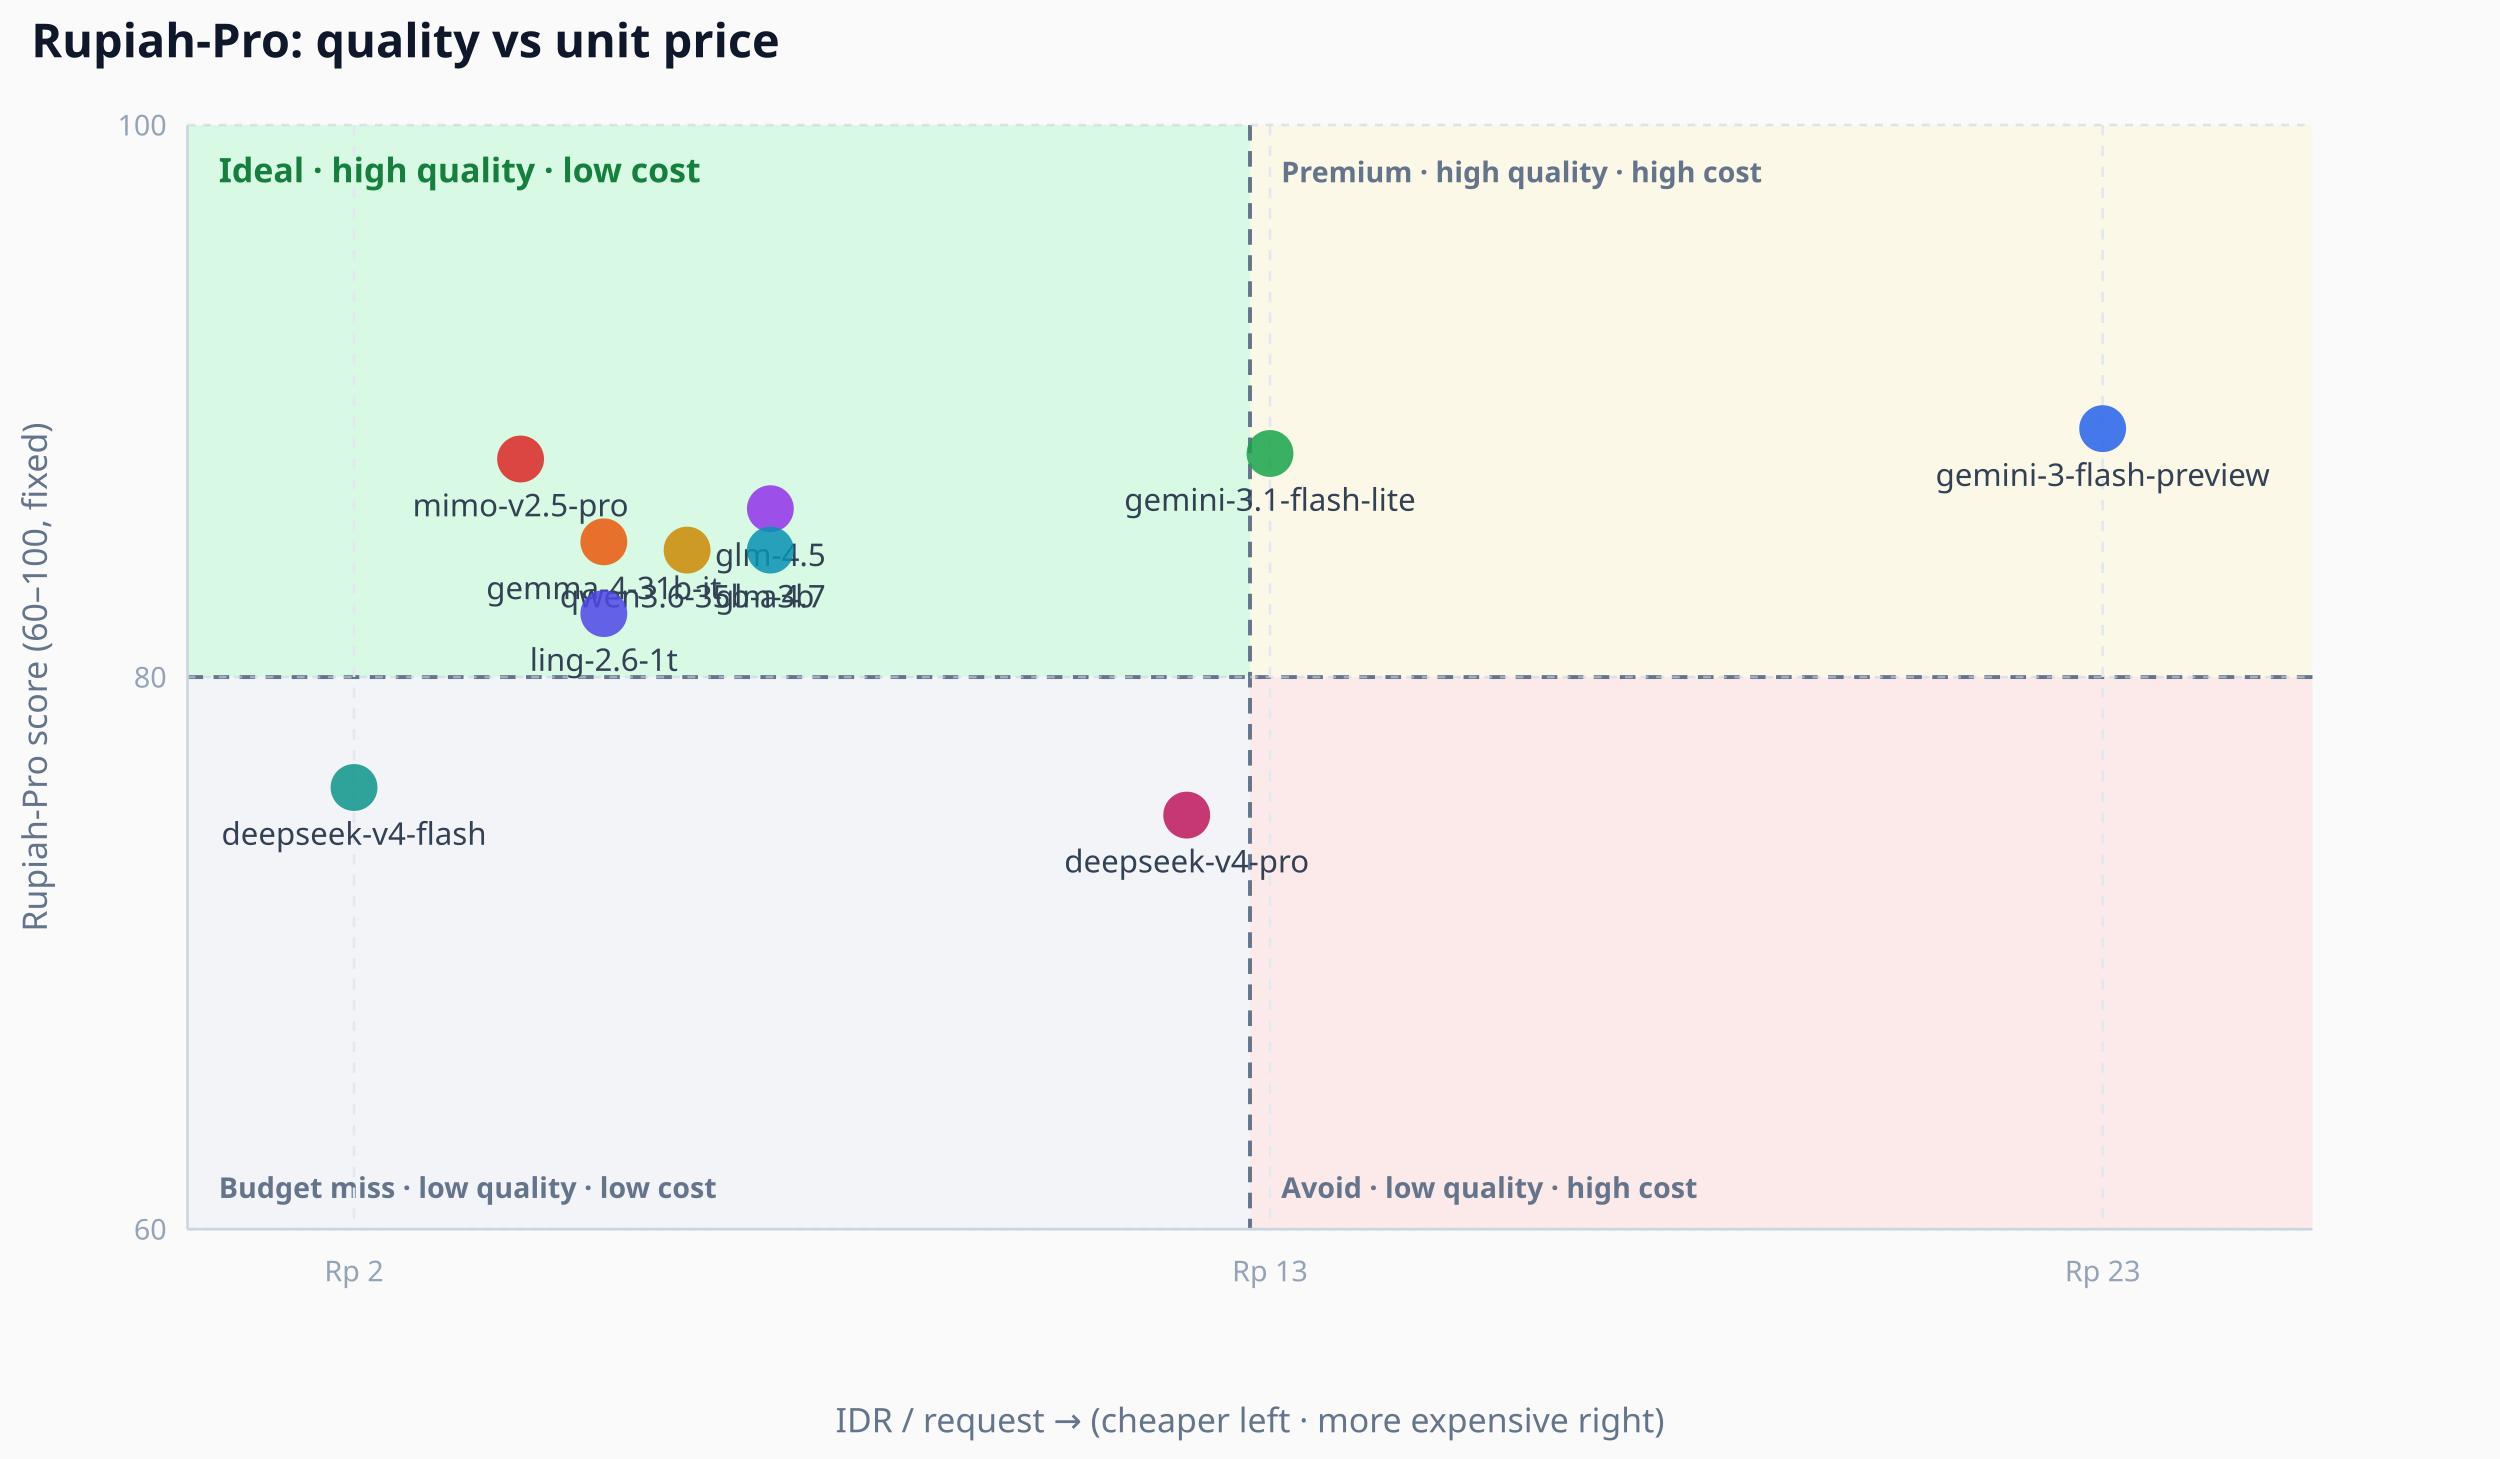
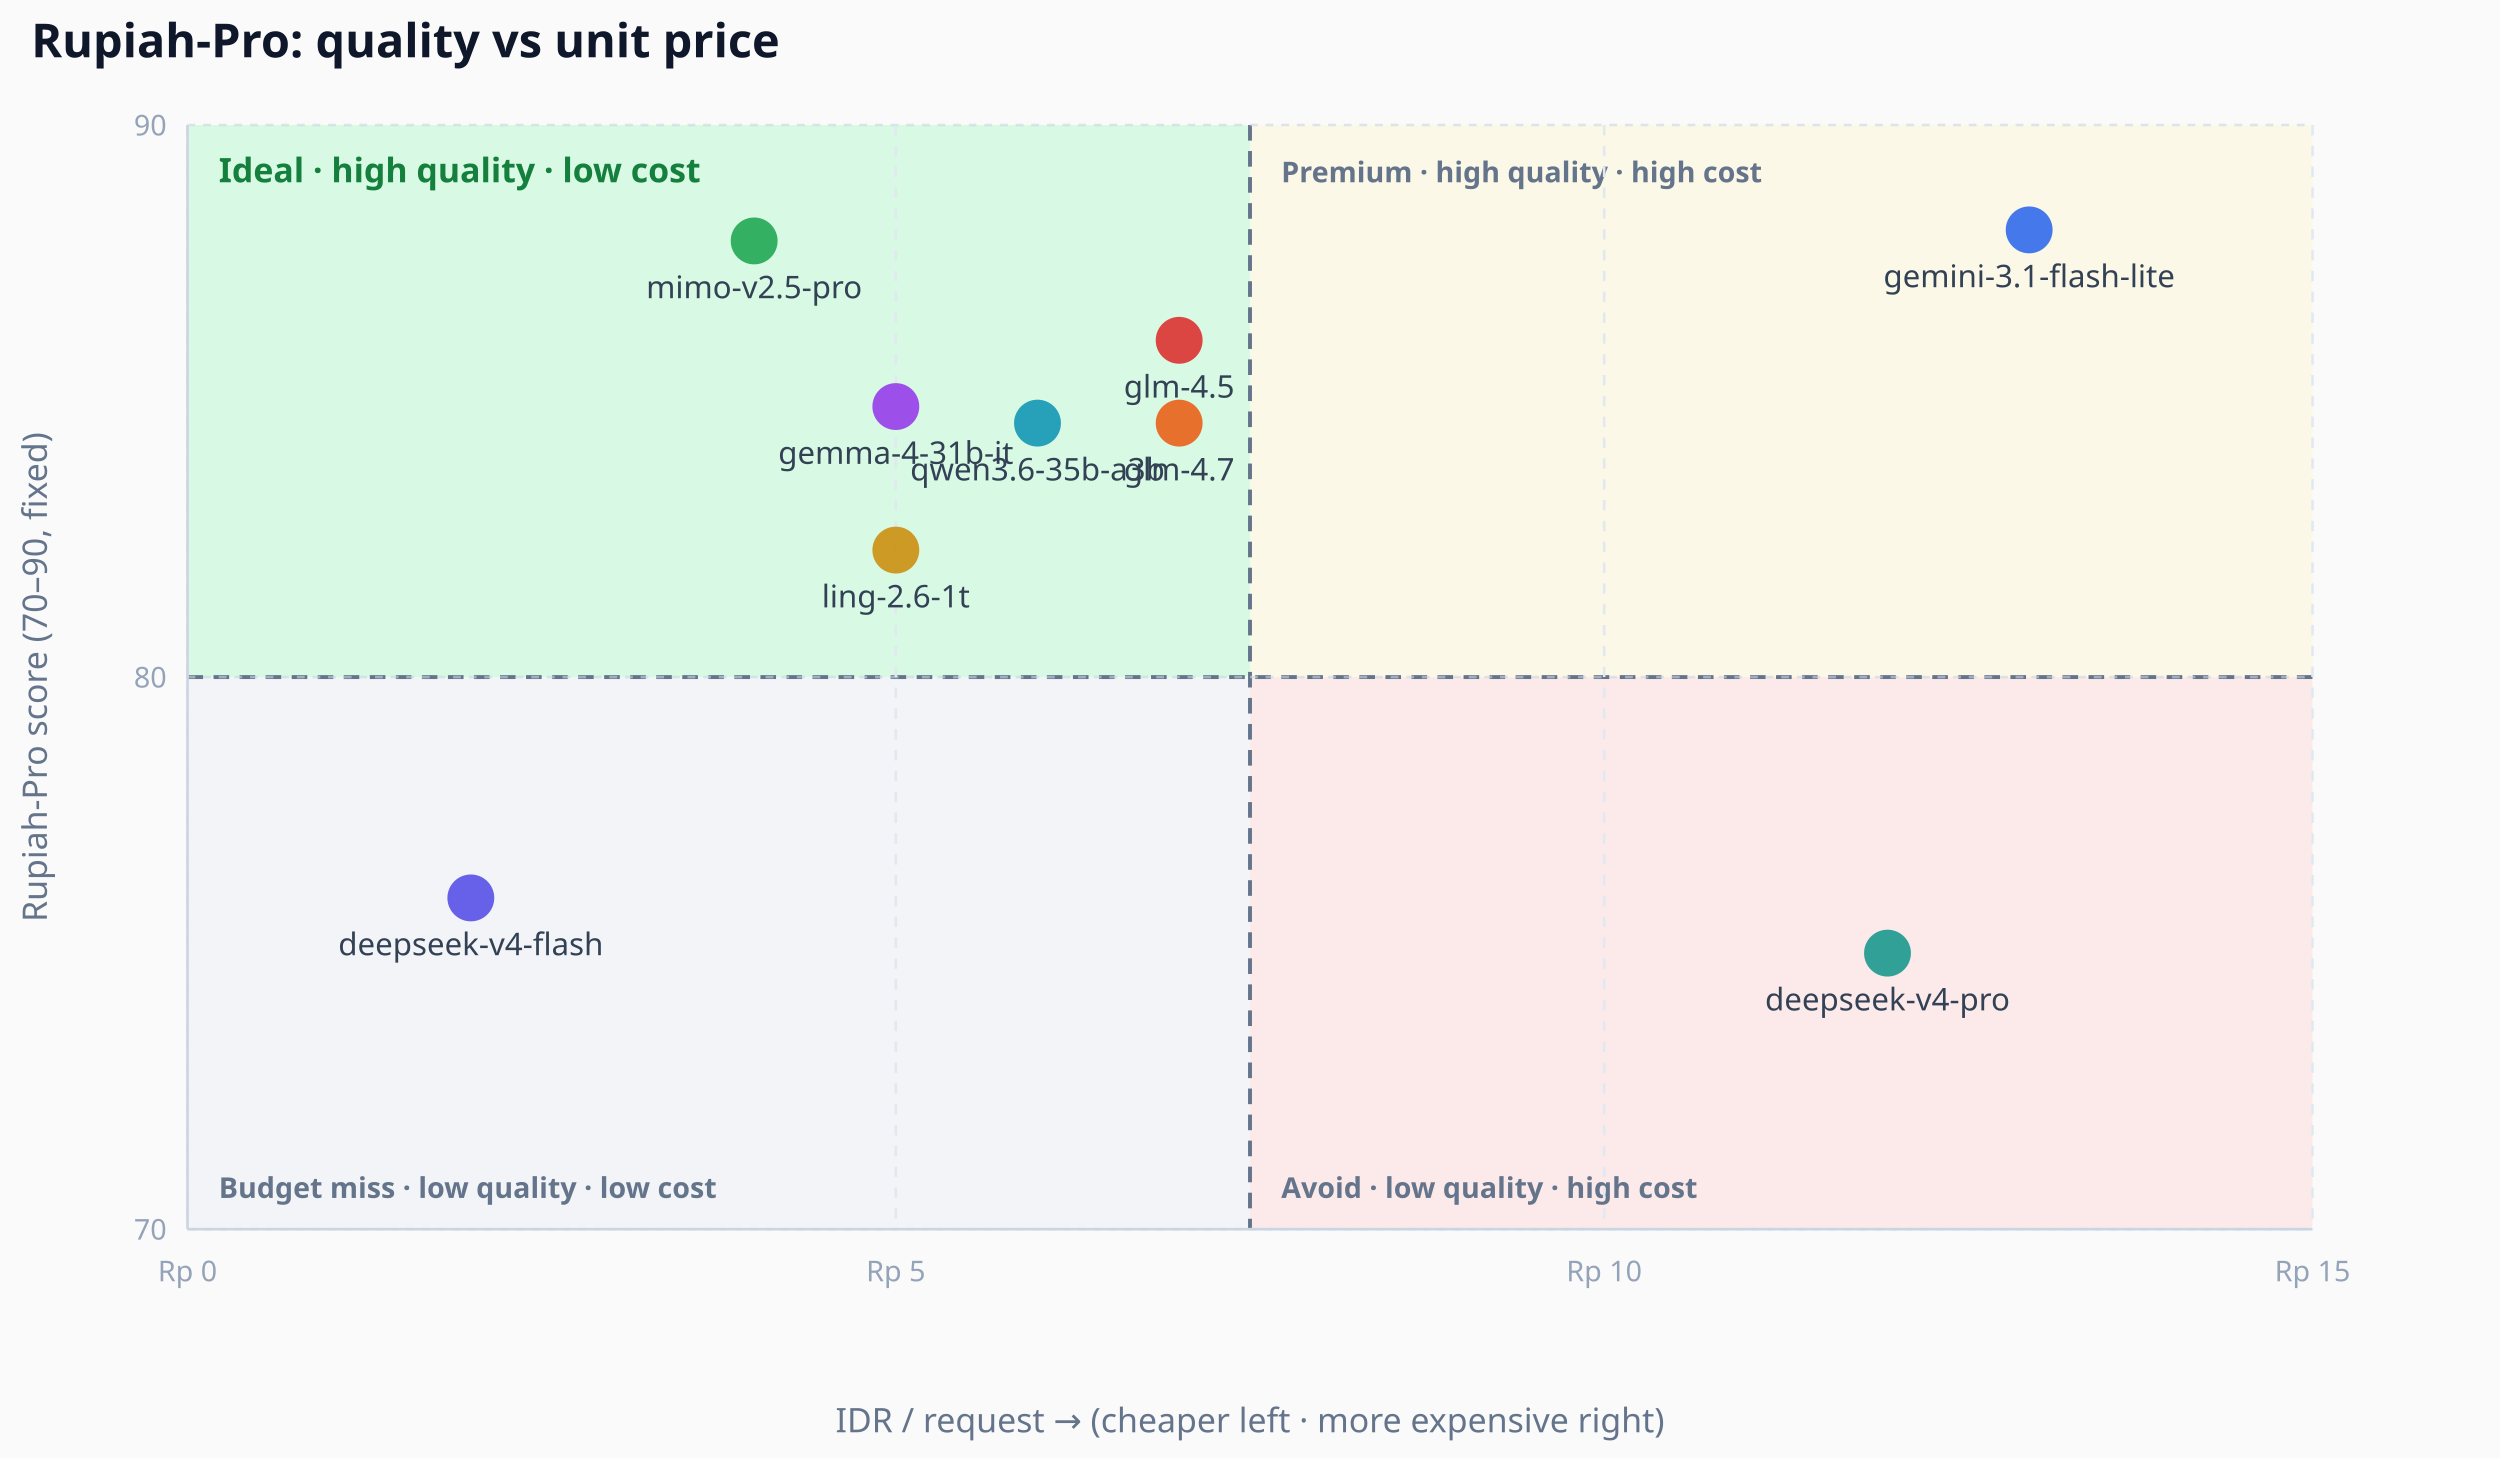
<svg xmlns="http://www.w3.org/2000/svg" viewBox="0 0 960 560" width="960" height="560">
  <style>
    .title { font: 600 18px system-ui, sans-serif; fill: #0f172a; }
    .axis { font: 13px system-ui, sans-serif; fill: #64748b; }
    .tick { font: 11px system-ui, sans-serif; fill: #94a3b8; }
    .dot-label { font: 12px system-ui, sans-serif; fill: #334155; }
    .ideal { font: 700 13px system-ui, sans-serif; fill: #15803d; }
    .quad-label { font: 600 11px system-ui, sans-serif; fill: #64748b; }
  </style>
  <rect width="100%" height="100%" fill="#fafafa" />
  <text x="12" y="22" class="title">Rupiah-Pro: quality vs unit price</text>
  <rect x="72" y="48" width="408" height="212" fill="#bbf7d0" opacity="0.55" rx="2" />
  <rect x="480" y="48" width="408" height="212" fill="#fef3c7" opacity="0.35" rx="2" />
  <rect x="72" y="260" width="408" height="212" fill="#e2e8f0" opacity="0.35" rx="2" />
  <rect x="480" y="260" width="408" height="212" fill="#fecaca" opacity="0.35" rx="2" />
  <line x1="480" y1="48" x2="480" y2="472" stroke="#64748b" stroke-width="1.5" stroke-dasharray="6 4" />
  <line x1="72" y1="260" x2="888" y2="260" stroke="#64748b" stroke-width="1.5" stroke-dasharray="6 4" />
  <text x="84" y="70" class="ideal">Ideal · high quality · low cost</text>
  <text x="492" y="70" class="quad-label">Premium · high quality · high cost</text>
  <text x="84" y="460" class="quad-label">Budget miss · low quality · low cost</text>
  <text x="492" y="460" class="quad-label">Avoid · low quality · high cost</text>
  <line x1="72" y1="472" x2="888" y2="472" stroke="#cbd5e1" stroke-dasharray="3 3" opacity="0.6" />
-   <text x="64" y="476" text-anchor="end" class="tick">60</text>
+   <text x="64" y="476" text-anchor="end" class="tick">70</text>
  <line x1="72" y1="260" x2="888" y2="260" stroke="#cbd5e1" stroke-dasharray="3 3" opacity="0.6" />
  <text x="64" y="264" text-anchor="end" class="tick">80</text>
  <line x1="72" y1="48" x2="888" y2="48" stroke="#cbd5e1" stroke-dasharray="3 3" opacity="0.6" />
-   <text x="64" y="52" text-anchor="end" class="tick">100</text>
-   <line x1="135.95" y1="48" x2="135.95" y2="472" stroke="#e2e8f0" stroke-dasharray="4 4" />
-   <text x="135.95" y="492" text-anchor="middle" class="tick">Rp 2</text>
-   <line x1="487.674" y1="48" x2="487.674" y2="472" stroke="#e2e8f0" stroke-dasharray="4 4" />
-   <text x="487.674" y="492" text-anchor="middle" class="tick">Rp 13</text>
-   <line x1="807.423" y1="48" x2="807.423" y2="472" stroke="#e2e8f0" stroke-dasharray="4 4" />
-   <text x="807.423" y="492" text-anchor="middle" class="tick">Rp 23</text>
+   <text x="64" y="52" text-anchor="end" class="tick">90</text>
+   <line x1="72" y1="48" x2="72" y2="472" stroke="#e2e8f0" stroke-dasharray="4 4" />
+   <text x="72" y="492" text-anchor="middle" class="tick">Rp 0</text>
+   <line x1="344" y1="48" x2="344" y2="472" stroke="#e2e8f0" stroke-dasharray="4 4" />
+   <text x="344" y="492" text-anchor="middle" class="tick">Rp 5</text>
+   <line x1="616" y1="48" x2="616" y2="472" stroke="#e2e8f0" stroke-dasharray="4 4" />
+   <text x="616" y="492" text-anchor="middle" class="tick">Rp 10</text>
+   <line x1="888" y1="48" x2="888" y2="472" stroke="#e2e8f0" stroke-dasharray="4 4" />
+   <text x="888" y="492" text-anchor="middle" class="tick">Rp 15</text>
  <line x1="72" y1="472" x2="888" y2="472" stroke="#cbd5e1" />
  <line x1="72" y1="48" x2="72" y2="472" stroke="#cbd5e1" />
  <text x="480" y="550" text-anchor="middle" class="axis">IDR / request → (cheaper left · more expensive right)</text>
-   <text x="18" y="260" transform="rotate(-90 18 260)" text-anchor="middle" class="axis">Rupiah-Pro score (60–100, fixed)</text>
-   <circle cx="807.423" cy="164.6" r="9" fill="#2563eb" opacity="0.85" />
-   <text x="807.423" y="186.6" text-anchor="middle" class="dot-label">gemini-3-flash-preview</text>
-   <circle cx="487.674" cy="174.14" r="9" fill="#16a34a" opacity="0.85" />
-   <text x="487.674" y="196.14" text-anchor="middle" class="dot-label">gemini-3.1-flash-lite</text>
-   <circle cx="199.9" cy="176.26" r="9" fill="#dc2626" opacity="0.85" />
-   <text x="199.9" y="198.26" text-anchor="middle" class="dot-label">mimo-v2.5-pro</text>
-   <circle cx="295.824" cy="195.34" r="9" fill="#9333ea" opacity="0.85" />
-   <text x="295.824" y="217.34" text-anchor="middle" class="dot-label">glm-4.5</text>
-   <circle cx="231.875" cy="208.06" r="9" fill="#ea580c" opacity="0.85" />
-   <text x="231.875" y="230.06" text-anchor="middle" class="dot-label">gemma-4-31b-it</text>
-   <circle cx="295.824" cy="211.24" r="9" fill="#0891b2" opacity="0.85" />
-   <text x="295.824" y="233.24" text-anchor="middle" class="dot-label">glm-4.7</text>
-   <circle cx="263.85" cy="211.24" r="9" fill="#ca8a04" opacity="0.85" />
-   <text x="263.85" y="233.24" text-anchor="middle" class="dot-label">qwen3.6-35b-a3b</text>
-   <circle cx="231.875" cy="235.62" r="9" fill="#4f46e5" opacity="0.85" />
-   <text x="231.875" y="257.62" text-anchor="middle" class="dot-label">ling-2.6-1t</text>
-   <circle cx="135.95" cy="302.4" r="9" fill="#0d9488" opacity="0.85" />
-   <text x="135.95" y="324.4" text-anchor="middle" class="dot-label">deepseek-v4-flash</text>
-   <circle cx="455.699" cy="313" r="9" fill="#be185d" opacity="0.85" />
-   <text x="455.699" y="335" text-anchor="middle" class="dot-label">deepseek-v4-pro</text>
+   <text x="18" y="260" transform="rotate(-90 18 260)" text-anchor="middle" class="axis">Rupiah-Pro score (70–90, fixed)</text>
+   <circle cx="779.2" cy="88.28" r="9" fill="#2563eb" opacity="0.85" />
+   <text x="779.2" y="110.28" text-anchor="middle" class="dot-label">gemini-3.1-flash-lite</text>
+   <circle cx="289.6" cy="92.52" r="9" fill="#16a34a" opacity="0.85" />
+   <text x="289.6" y="114.52" text-anchor="middle" class="dot-label">mimo-v2.5-pro</text>
+   <circle cx="452.8" cy="130.68" r="9" fill="#dc2626" opacity="0.85" />
+   <text x="452.8" y="152.68" text-anchor="middle" class="dot-label">glm-4.5</text>
+   <circle cx="344" cy="156.12" r="9" fill="#9333ea" opacity="0.85" />
+   <text x="344" y="178.12" text-anchor="middle" class="dot-label">gemma-4-31b-it</text>
+   <circle cx="452.8" cy="162.48" r="9" fill="#ea580c" opacity="0.85" />
+   <text x="452.8" y="184.48" text-anchor="middle" class="dot-label">glm-4.7</text>
+   <circle cx="398.4" cy="162.48" r="9" fill="#0891b2" opacity="0.85" />
+   <text x="398.4" y="184.48" text-anchor="middle" class="dot-label">qwen3.6-35b-a3b</text>
+   <circle cx="344" cy="211.24" r="9" fill="#ca8a04" opacity="0.85" />
+   <text x="344" y="233.24" text-anchor="middle" class="dot-label">ling-2.6-1t</text>
+   <circle cx="180.8" cy="344.8" r="9" fill="#4f46e5" opacity="0.85" />
+   <text x="180.8" y="366.8" text-anchor="middle" class="dot-label">deepseek-v4-flash</text>
+   <circle cx="724.8" cy="366" r="9" fill="#0d9488" opacity="0.85" />
+   <text x="724.8" y="388" text-anchor="middle" class="dot-label">deepseek-v4-pro</text>
</svg>
